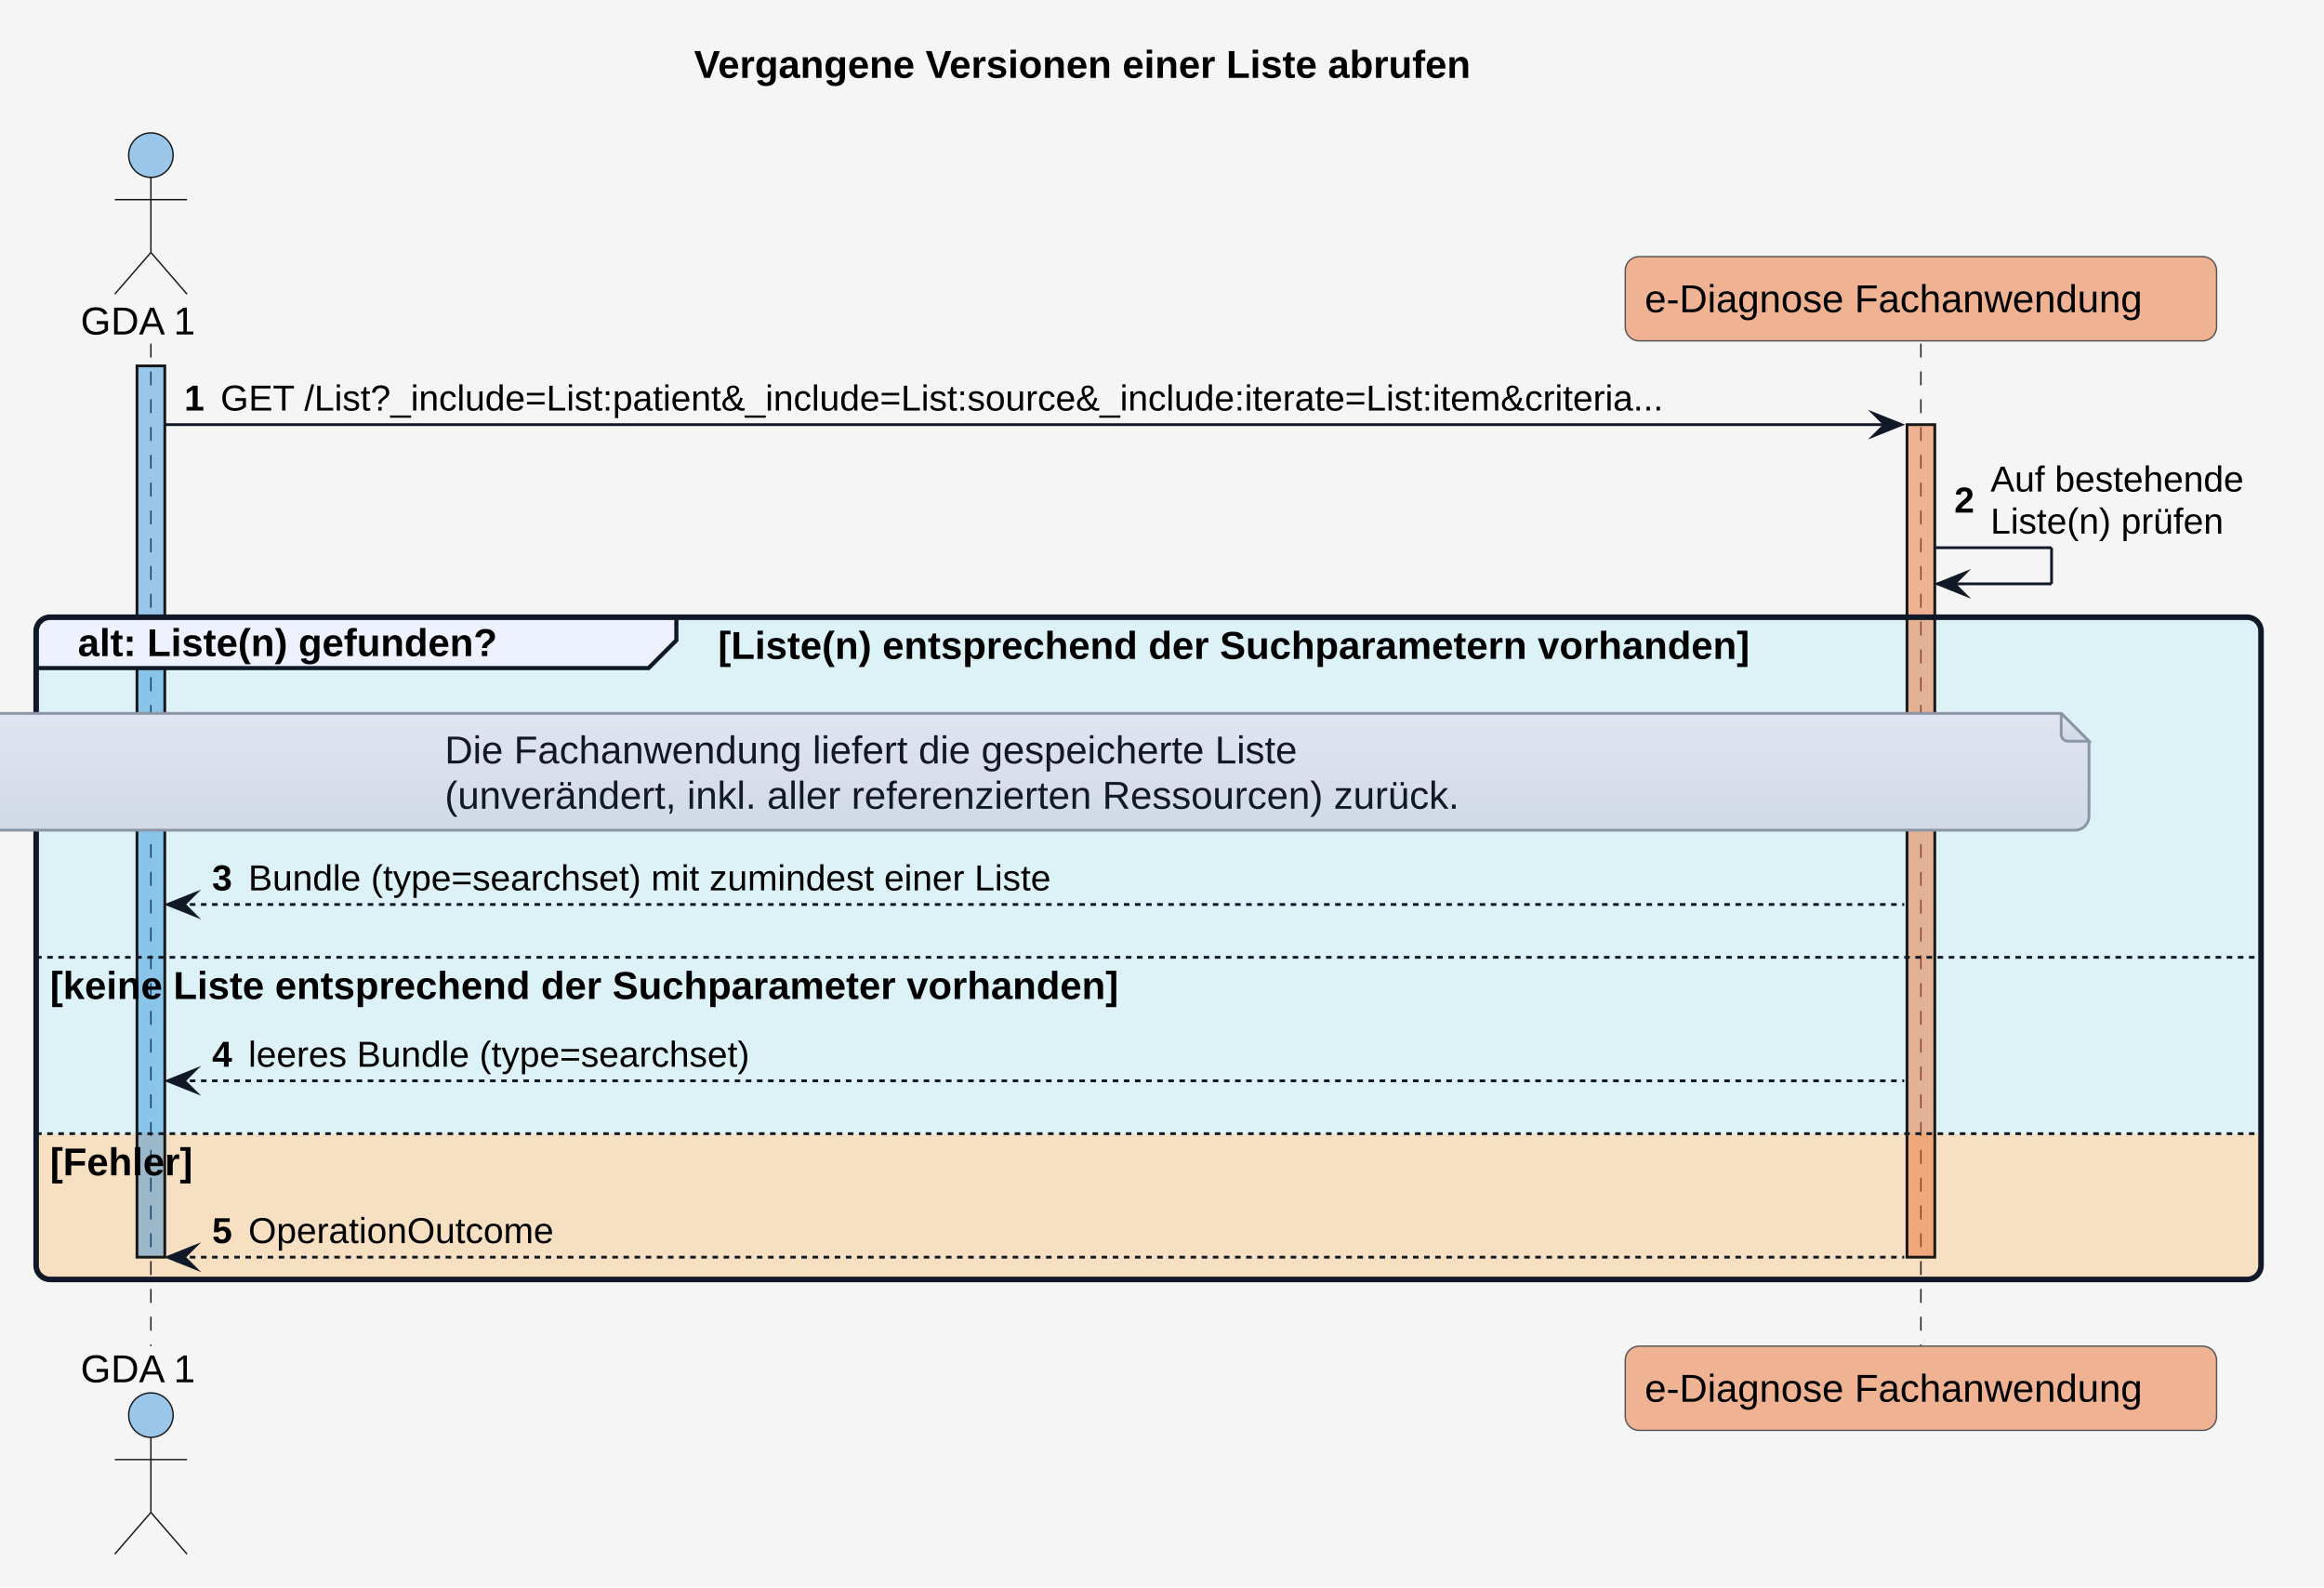
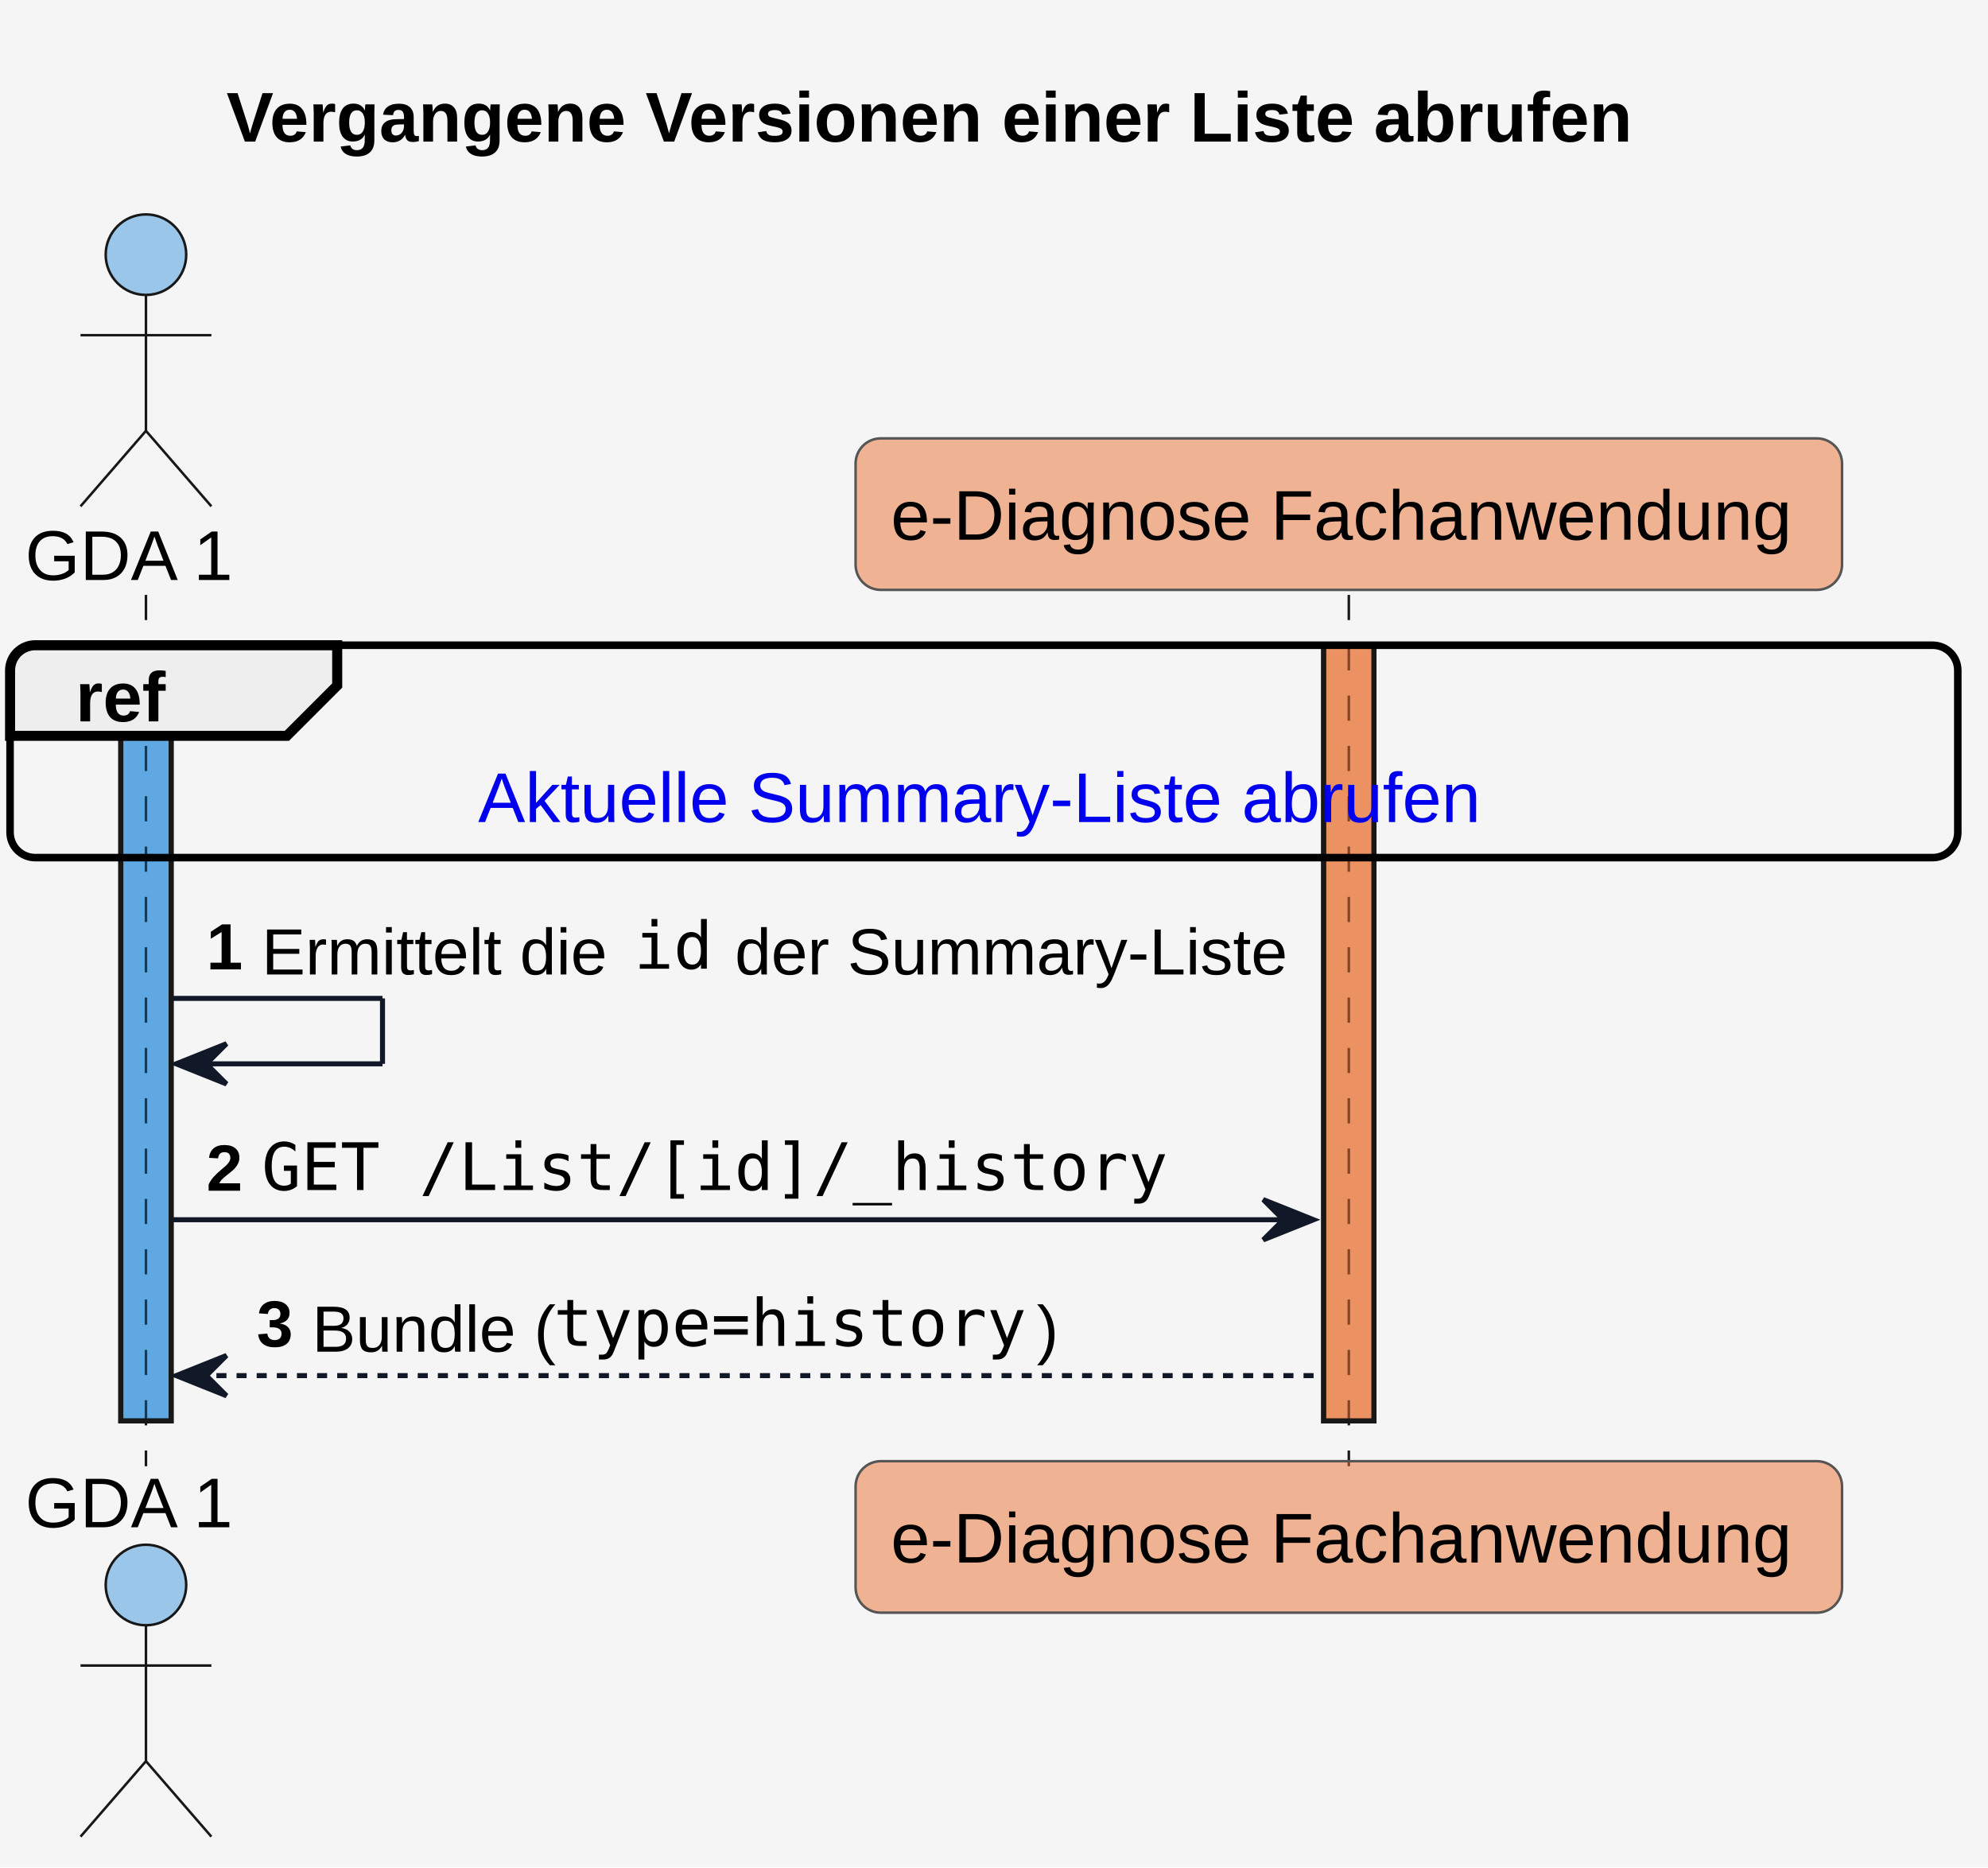
- <svg xmlns="http://www.w3.org/2000/svg" version="1.1" data-diagram-type="SEQUENCE" style="width:836px;height:571px;background:#F5F5F5;" width="836px" height="571px" viewBox="0 0 836 571" zoomAndPan="magnify" preserveAspectRatio="none" contentStyleType="text/css">
-   <defs>
-     <linearGradient x1="50%" y1="0%" x2="50%" y2="100%" id="gxifq59c2k4zz0">
-       <stop stop-color="#E0E5F0" offset="0%" />
-       <stop stop-color="#D1D9E6" offset="100%" />
-     </linearGradient>
-   </defs>
-   <g font-family="sans-serif" lengthAdjust="spacing">
-     <rect x="0" y="0" width="836" height="571" fill="#F5F5F5" style="stroke:none;" />
-     <g class="title" data-source-line="1">
-       <text x="249.688" y="27.995" fill="#000" font-size="14" textLength="335.351" font-weight="700" font-family="'Arial'">Vergangene Versionen einer Liste abrufen</text>
-     </g>
-     <path d="M18,221.992 L808.348,221.992 A5,5 0 0 1 813.348,226.992 L813.348,407.742 L13,407.742 L13,226.992 A5,5 0 0 1 18,221.992" fill="#50E6FF" fill-opacity="0.145" />
-     <path d="M13,407.742 L813.348,407.742 L813.348,455.172 A5,5 0 0 1 808.348,460.172 L18,460.172 A5,5 0 0 1 13,455.172 L13,407.742" fill="#FF8C00" fill-opacity="0.208" />
-     <g>
-       <rect x="50.782" y="123.594" width="8" height="360.578" fill="#000" fill-opacity="0" />
-       <line x1="54.282" y1="123.594" x2="54.282" y2="484.172" style="stroke:#181818;stroke-width:0.5;stroke-dasharray:5,5;" />
-     </g>
-     <g>
-       <rect x="49.282" y="131.594" width="10" height="320.578" fill="#0078D4" fill-opacity="0.376" style="stroke:#181818;stroke-width:1;" />
-     </g>
-     <g>
-       <rect x="687.495" y="123.594" width="8" height="360.578" fill="#000" fill-opacity="0" />
-       <line x1="690.995" y1="123.594" x2="690.995" y2="484.172" style="stroke:#181818;stroke-width:0.5;stroke-dasharray:5,5;" />
-     </g>
-     <g>
-       <rect x="685.995" y="152.727" width="10" height="299.445" fill="#E97132" fill-opacity="0.502" style="stroke:#181818;stroke-width:1;" />
-     </g>
-     <text x="29" y="120.292" fill="#000" font-size="14" textLength="44.563" font-family="'Arial'">GDA 1</text>
-     <ellipse cx="54.282" cy="55.797" rx="8" ry="8" fill="#0078D4" fill-opacity="0.376" style="stroke:#181818;stroke-width:0.5;" />
-     <path d="M54.282,63.797 L54.282,90.797 M41.282,71.797 L67.282,71.797 M54.282,90.797 L41.282,105.797 M54.282,90.797 L67.282,105.797" style="stroke:#181818;stroke-width:0.5;" fill="none" />
-     <rect x="584.641" y="92.297" width="212.707" height="30.297" fill="#E97132" fill-opacity="0.502" style="stroke:#555;stroke-width:0.5;" rx="5" ry="5" />
-     <text x="591.641" y="112.292" fill="#000" font-size="14" textLength="198.707" font-family="'Arial'">e-Diagnose Fachanwendung</text>
-     <text x="29" y="497.167" fill="#000" font-size="14" textLength="44.563" font-family="'Arial'">GDA 1</text>
-     <ellipse cx="54.282" cy="508.969" rx="8" ry="8" fill="#0078D4" fill-opacity="0.376" style="stroke:#181818;stroke-width:0.5;" />
-     <path d="M54.282,516.969 L54.282,543.969 M41.282,524.969 L67.282,524.969 M54.282,543.969 L41.282,558.969 M54.282,543.969 L67.282,558.969" style="stroke:#181818;stroke-width:0.5;" fill="none" />
-     <rect x="584.641" y="484.172" width="212.707" height="30.297" fill="#E97132" fill-opacity="0.502" style="stroke:#555;stroke-width:0.5;" rx="5" ry="5" />
-     <text x="591.641" y="504.167" fill="#000" font-size="14" textLength="198.707" font-family="'Arial'">e-Diagnose Fachanwendung</text>
-     <polygon points="673.995,148.727,683.995,152.727,673.995,156.727,677.995,152.727" fill="#111827" style="stroke:#111827;stroke-width:1;stroke-linejoin:miter;stroke-miterlimit:10;" />
-     <line x1="59.282" y1="152.727" x2="679.995" y2="152.727" style="stroke:#111827;stroke-width:1;" />
-     <text x="66.282" y="147.661" fill="#000" font-size="13" font-weight="700" font-family="'Arial'">1</text>
-     <text x="79.327" y="147.661" fill="#000" font-size="13" textLength="594.667" font-family="'Arial'">GET /List?_include=List:patient&amp;_include=List:source&amp;_include:iterate=List:item&amp;criteria...</text>
-     <line x1="695.995" y1="196.992" x2="737.995" y2="196.992" style="stroke:#111827;stroke-width:1;" />
-     <line x1="737.995" y1="196.992" x2="737.995" y2="209.992" style="stroke:#111827;stroke-width:1;" />
-     <line x1="696.995" y1="209.992" x2="737.995" y2="209.992" style="stroke:#111827;stroke-width:1;" />
-     <polygon points="706.995,205.992,696.995,209.992,706.995,213.992,702.995,209.992" fill="#111827" style="stroke:#111827;stroke-width:1;stroke-linejoin:miter;stroke-miterlimit:10;" />
-     <text x="702.995" y="184.36" fill="#000" font-size="13" font-weight="700" font-family="'Arial'">2</text>
-     <text x="716.04" y="176.793" fill="#000" font-size="13" textLength="102.686" font-family="'Arial'">Auf bestehende</text>
-     <text x="716.04" y="191.926" fill="#000" font-size="13" textLength="95.888" font-family="'Arial'">Liste(n) prüfen</text>
-     <path d="M18,221.992 L243.309,221.992 L243.309,230.289 L233.309,240.289 L13,240.289 L13,226.992 A5,5 0 0 1 18,221.992" style="stroke:#111827;stroke-width:1.5;" fill="#EEF2FF" />
-     <rect x="13" y="221.992" width="800.348" height="238.18" fill="none" style="stroke:#111827;stroke-width:2;" rx="5" ry="5" />
-     <text x="28" y="235.987" fill="#000" font-size="14" textLength="180.435" font-weight="700" font-family="'Arial'">alt: Liste(n) gefunden?</text>
-     <text x="258.309" y="236.987" fill="#000" font-size="14" textLength="444.165" font-weight="700" font-family="'Arial'">[Liste(n) entsprechend der Suchparametern vorhanden]</text>
-     <line x1="13" y1="344.313" x2="813.348" y2="344.313" style="stroke:#111827;stroke-width:1;stroke-dasharray:2,2;" />
-     <text x="18" y="359.308" fill="#000" font-size="14" textLength="459.375" font-weight="700" font-family="'Arial'">[keine Liste entsprechend der Suchparameter vorhanden]</text>
-     <line x1="13" y1="407.742" x2="813.348" y2="407.742" style="stroke:#111827;stroke-width:1;stroke-dasharray:2,2;" />
-     <text x="18" y="422.737" fill="#000" font-size="14" textLength="63.021" font-weight="700" font-family="'Arial'">[Fehler]</text>
-     <path d="M-6.536,261.586 L-6.536,293.586 A5,5 0 0 0 -1.536,298.586 L746.464,298.586 A5,5 0 0 0 751.464,293.586 L751.464,266.586 L741.464,256.586 L-1.536,256.586 A5,5 0 0 0 -6.536,261.586" style="stroke:#8B95A5;stroke-width:1;" fill="url(#gxifq59c2k4zz0)" />
-     <path d="M741.464,256.586 L741.464,264.086 A2.5,2.5 0 0 0 743.964,266.586 L751.464,266.586 L741.464,256.586" style="stroke:#8B95A5;stroke-width:1;" fill="url(#gxifq59c2k4zz0)" />
-     <text x="159.984" y="274.581" fill="#111827" font-size="14" textLength="347.525" font-family="'Arial'">Die Fachanwendung liefert die gespeicherte Liste</text>
-     <text x="159.984" y="290.878" fill="#111827" font-size="14" textLength="416.309" font-family="'Arial'">(unverändert, inkl. aller referenzierten Ressourcen) zurück.</text>
-     <polygon points="70.282,321.313,60.282,325.313,70.282,329.313,66.282,325.313" fill="#111827" style="stroke:#111827;stroke-width:1;stroke-linejoin:miter;stroke-miterlimit:10;" />
-     <line x1="64.282" y1="325.313" x2="684.995" y2="325.313" style="stroke:#111827;stroke-width:1;stroke-dasharray:2,2;" />
-     <text x="76.282" y="320.247" fill="#000" font-size="13" font-weight="700" font-family="'Arial'">3</text>
-     <text x="89.327" y="320.247" fill="#000" font-size="13" textLength="332.319" font-family="'Arial'">Bundle (type=searchset) mit zumindest einer Liste</text>
-     <polygon points="70.282,384.742,60.282,388.742,70.282,392.742,66.282,388.742" fill="#111827" style="stroke:#111827;stroke-width:1;stroke-linejoin:miter;stroke-miterlimit:10;" />
-     <line x1="64.282" y1="388.742" x2="684.995" y2="388.742" style="stroke:#111827;stroke-width:1;stroke-dasharray:2,2;" />
-     <text x="76.282" y="383.676" fill="#000" font-size="13" font-weight="700" font-family="'Arial'">4</text>
-     <text x="89.327" y="383.676" fill="#000" font-size="13" textLength="206.661" font-family="'Arial'">leeres Bundle (type=searchset)</text>
-     <polygon points="70.282,448.172,60.282,452.172,70.282,456.172,66.282,452.172" fill="#111827" style="stroke:#111827;stroke-width:1;stroke-linejoin:miter;stroke-miterlimit:10;" />
-     <line x1="64.282" y1="452.172" x2="684.995" y2="452.172" style="stroke:#111827;stroke-width:1;stroke-dasharray:2,2;" />
-     <text x="76.282" y="447.106" fill="#000" font-size="13" font-weight="700" font-family="'Arial'">5</text>
-     <text x="89.327" y="447.106" fill="#000" font-size="13" textLength="124.027" font-family="'Arial'">OperationOutcome</text>
+ <svg xmlns="http://www.w3.org/2000/svg" xmlns:xlink="http://www.w3.org/1999/xlink" contentStyleType="text/css" height="371px" preserveAspectRatio="none" style="width:395px;height:371px;background:#F5F5F5;" version="1.1" viewBox="0 0 395 371" width="395px" zoomAndPan="magnify">
+   <defs />
+   <g>
+     <rect fill="#F5F5F5" height="371" style="stroke:none;stroke-width:1.0;" width="395" x="0" y="0" />
+     <text fill="#000000" font-family="Arial" font-size="14" font-weight="bold" lengthAdjust="spacing" textLength="300" x="45" y="28.132">Vergangene Versionen einer Liste abrufen</text>
+     <rect fill="#0078D4" fill-opacity="0.376" height="154.118" style="stroke:#181818;stroke-width:1.0;" width="10" x="24" y="128.197" />
+     <rect fill="#E97132" fill-opacity="0.502" height="154.118" style="stroke:#181818;stroke-width:1.0;" width="10" x="263" y="128.197" />
+     <line style="stroke:#181818;stroke-width:0.5;stroke-dasharray:5.0,5.0;" x1="29" x2="29" y1="118.197" y2="291.315" />
+     <line style="stroke:#181818;stroke-width:0.5;stroke-dasharray:5.0,5.0;" x1="268" x2="268" y1="118.197" y2="291.315" />
+     <text fill="#000000" font-family="Arial" font-size="14" lengthAdjust="spacing" textLength="42" x="5" y="115.231">GDA 1</text>
+     <ellipse cx="29" cy="50.599" fill="#0078D4" fill-opacity="0.376" rx="8" ry="8" style="stroke:#181818;stroke-width:0.5;" />
+     <path d="M29,58.599 L29,85.599 M16,66.599 L42,66.599 M29,85.599 L16,100.599 M29,85.599 L42,100.599 " fill="none" style="stroke:#181818;stroke-width:0.5;" />
+     <text fill="#000000" font-family="Arial" font-size="14" lengthAdjust="spacing" textLength="42" x="5" y="303.447">GDA 1</text>
+     <ellipse cx="29" cy="314.914" fill="#0078D4" fill-opacity="0.376" rx="8" ry="8" style="stroke:#181818;stroke-width:0.5;" />
+     <path d="M29,322.914 L29,349.914 M16,330.914 L42,330.914 M29,349.914 L16,364.914 M29,349.914 L42,364.914 " fill="none" style="stroke:#181818;stroke-width:0.5;" />
+     <rect fill="#E97132" fill-opacity="0.502" height="30.099" rx="5" ry="5" style="stroke:#555555;stroke-width:0.5;" width="196" x="170" y="87.099" />
+     <text fill="#000000" font-family="Arial" font-size="14" lengthAdjust="spacing" textLength="182" x="177" y="107.231">e-Diagnose Fachanwendung</text>
+     <rect fill="#E97132" fill-opacity="0.502" height="30.099" rx="5" ry="5" style="stroke:#555555;stroke-width:0.5;" width="196" x="170" y="290.315" />
+     <text fill="#000000" font-family="Arial" font-size="14" lengthAdjust="spacing" textLength="182" x="177" y="310.447">e-Diagnose Fachanwendung</text>
+     <rect fill="#0078D4" fill-opacity="0.376" height="154.118" style="stroke:#181818;stroke-width:1.0;" width="10" x="24" y="128.197" />
+     <rect fill="#E97132" fill-opacity="0.502" height="154.118" style="stroke:#181818;stroke-width:1.0;" width="10" x="263" y="128.197" />
+     <rect fill="none" height="42.197" rx="5" ry="5" style="stroke:#000000;stroke-width:1.5;" width="387" x="2" y="128.197" />
+     <path d="M7,128.197 L67,128.197 L67,136.197 L57,146.197 L2,146.197 L2,133.197 A5,5 0 0 1 7,128.197 " fill="#EEEEEE" style="stroke:#000000;stroke-width:2.0;" />
+     <text fill="#000000" font-family="Arial" font-size="14" font-weight="bold" lengthAdjust="spacing" textLength="20" x="15" y="143.329">ref</text>
+     <a href="uc_ediag_01_lesen.html#aktuelle-summary-liste-abrufen" target="_top" title="uc_ediag_01_lesen.html#aktuelle-summary-liste-abrufen" xlink:actuate="onRequest" xlink:href="uc_ediag_01_lesen.html#aktuelle-summary-liste-abrufen" xlink:show="new" xlink:title="uc_ediag_01_lesen.html#aktuelle-summary-liste-abrufen" xlink:type="simple">
+       <text fill="#0000EE" font-family="Arial" font-size="14" lengthAdjust="spacing" textLength="201" x="95" y="163.329">Aktuelle Summary-Liste abrufen</text>
+     </a>
+     <line style="stroke:#111827;stroke-width:1.0;" x1="34" x2="76" y1="198.368" y2="198.368" />
+     <line style="stroke:#111827;stroke-width:1.0;" x1="76" x2="76" y1="198.368" y2="211.368" />
+     <line style="stroke:#111827;stroke-width:1.0;" x1="35" x2="76" y1="211.368" y2="211.368" />
+     <polygon fill="#111827" points="45,207.368,35,211.368,45,215.368,41,211.368" style="stroke:#111827;stroke-width:1.0;" />
+     <text fill="#000000" font-family="Arial" font-size="13" font-weight="bold" lengthAdjust="spacing" textLength="7" x="41" y="192.601">1</text>
+     <text fill="#000000" font-family="Arial" font-size="13" lengthAdjust="spacing" textLength="70" x="52" y="193.613">Ermittelt die</text>
+     <text fill="#000000" font-family="monospace" font-size="13" lengthAdjust="spacing" textLength="16" x="126" y="192.464">id</text>
+     <text fill="#000000" font-family="Arial" font-size="13" lengthAdjust="spacing" textLength="110" x="146" y="193.613">der Summary-Liste</text>
+     <polygon fill="#111827" points="251,238.342,261,242.342,251,246.342,255,242.342" style="stroke:#111827;stroke-width:1.0;" />
+     <line style="stroke:#111827;stroke-width:1.0;" x1="34" x2="257" y1="242.342" y2="242.342" />
+     <text fill="#000000" font-family="Arial" font-size="13" font-weight="bold" lengthAdjust="spacing" textLength="7" x="41" y="236.575">2</text>
+     <text fill="#000000" font-family="monospace" font-size="13" lengthAdjust="spacing" textLength="184" x="52" y="236.438">GET /List/[id]/_history</text>
+     <polygon fill="#111827" points="45,269.315,35,273.315,45,277.315,41,273.315" style="stroke:#111827;stroke-width:1.0;" />
+     <line style="stroke:#111827;stroke-width:1.0;stroke-dasharray:2.0,2.0;" x1="39" x2="262" y1="273.315" y2="273.315" />
+     <text fill="#000000" font-family="Arial" font-size="13" font-weight="bold" lengthAdjust="spacing" textLength="7" x="51" y="267.548">3</text>
+     <text fill="#000000" font-family="Arial" font-size="13" lengthAdjust="spacing" textLength="48" x="62" y="268.56">Bundle (</text>
+     <text fill="#000000" font-family="monospace" font-size="13" lengthAdjust="spacing" textLength="96" x="110" y="267.412">type=history</text>
+     <text fill="#000000" font-family="Arial" font-size="13" lengthAdjust="spacing" textLength="4" x="206" y="268.56">)</text>
  </g>
</svg>
